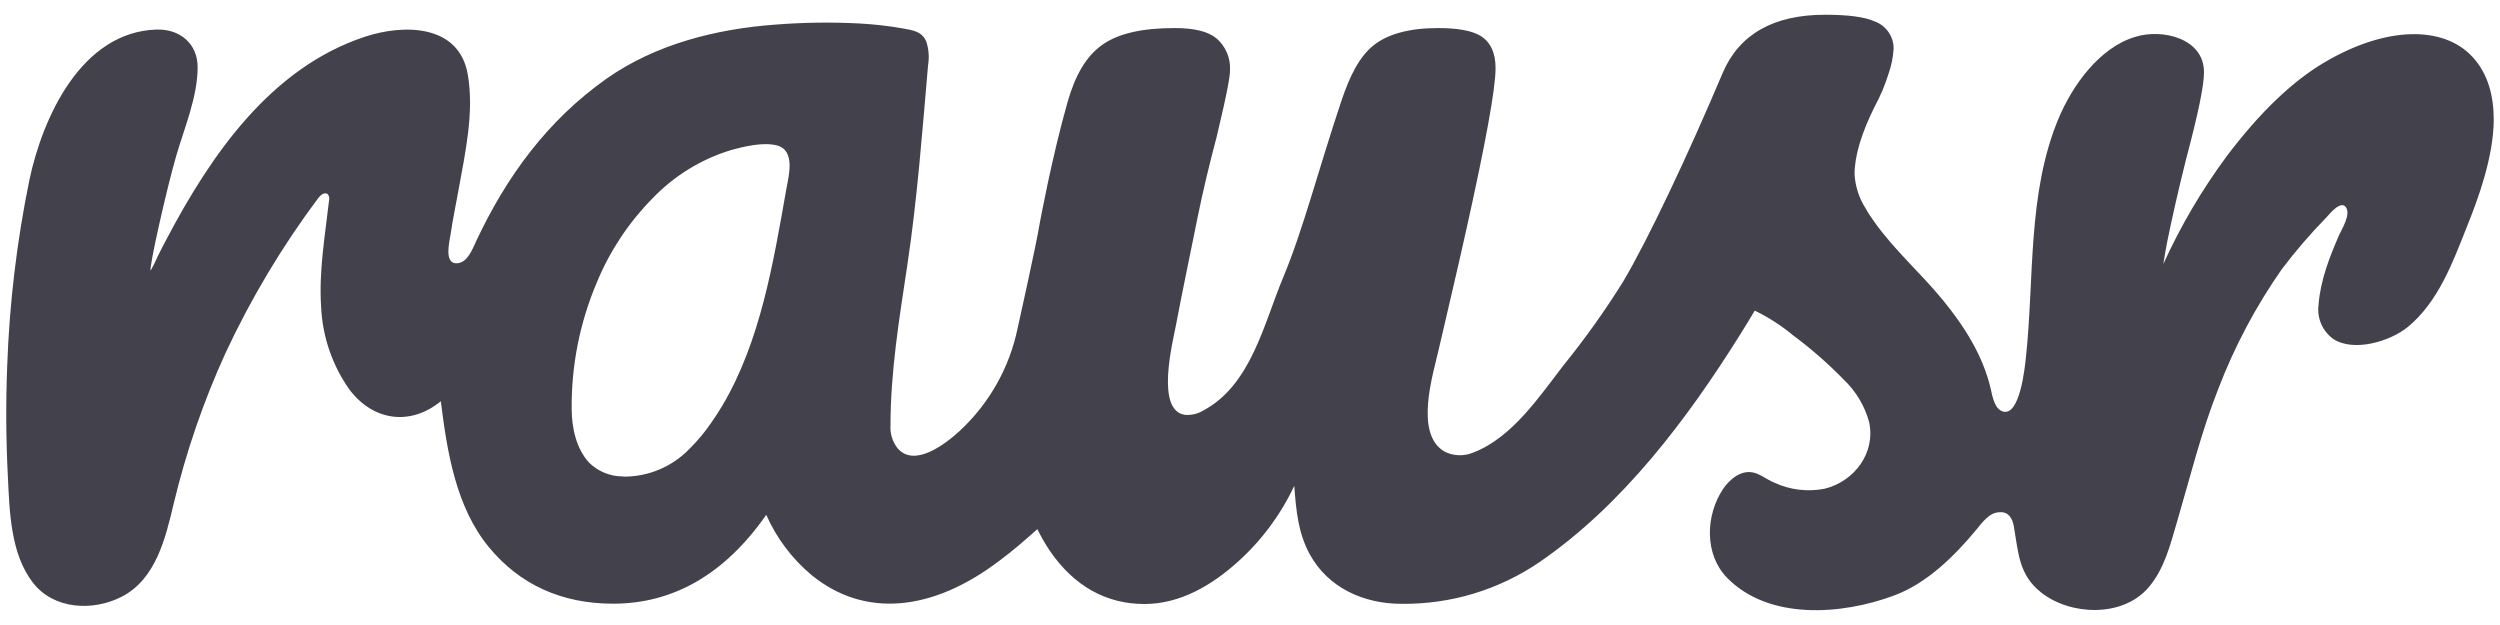
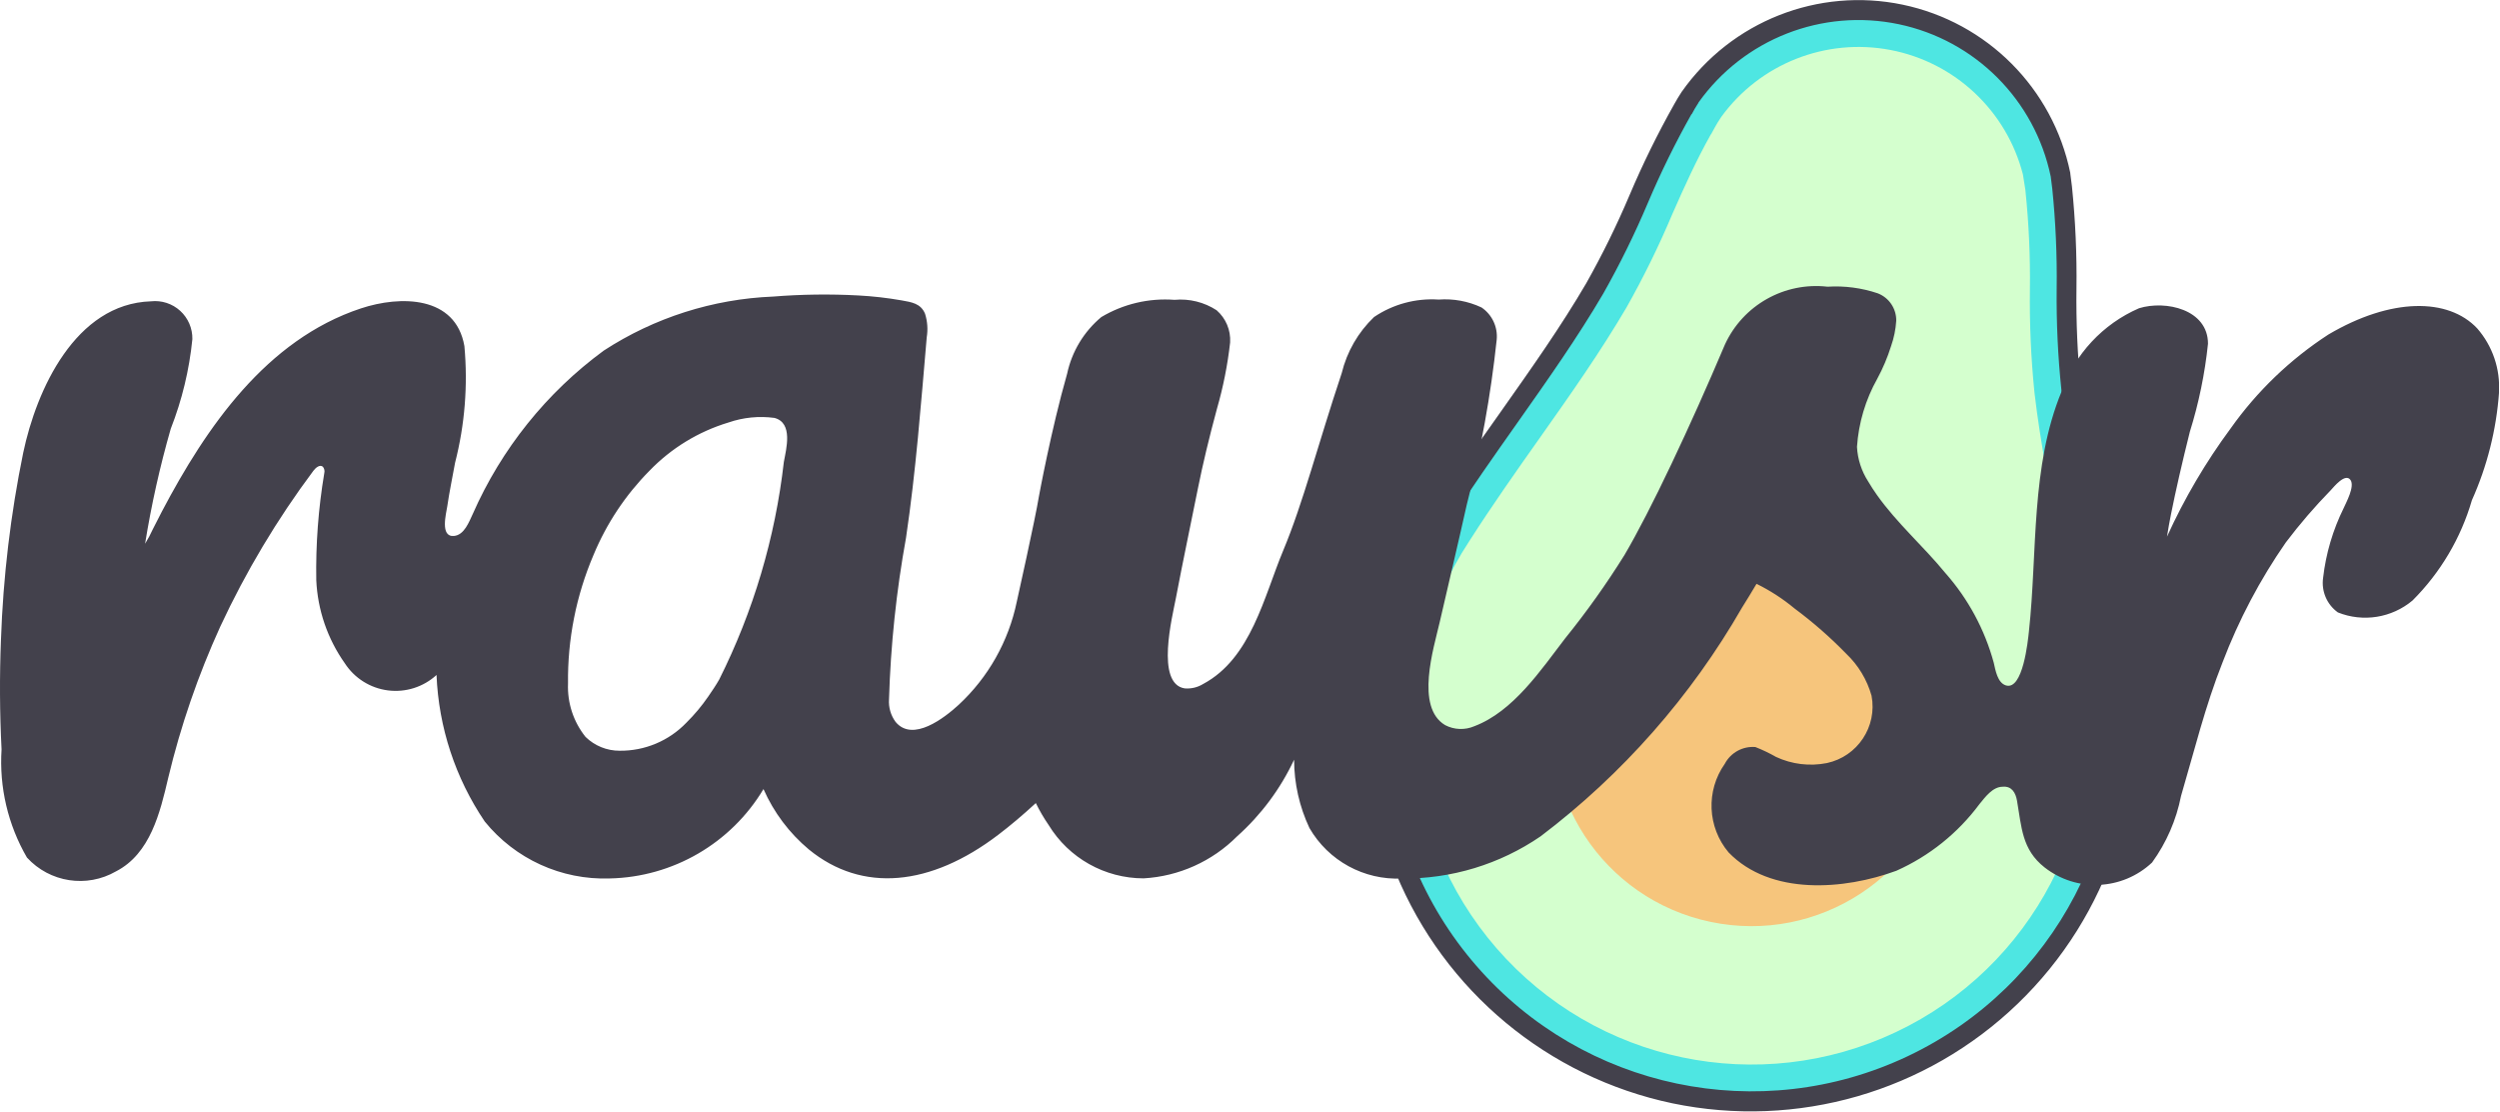
- <svg xmlns="http://www.w3.org/2000/svg" viewBox="0 0 400 100">
+ <svg xmlns="http://www.w3.org/2000/svg" width="75.75" height="33.681" viewBox="0 0 75.75 33.681">
  <defs>
-     <style>.a{fill:#43414c;}</style>
+     <clipPath id="a">
+       <rect width="75.75" height="33.681" fill="none" />
+     </clipPath>
  </defs>
-   <path class="a" d="M399,19.23c0-3.83-.87-7.43-3.47-10.2-4.6-4.89-13.7-4.93-23.7,1-5.07,3-10.31,8-15.58,15a95.08,95.08,0,0,0-10.12,17.22c.19-1.26.41-2.44.62-3.54.76-3.77,1.77-8.21,3-13.16,1.94-7.27,2.89-11.85,2.89-14,0-5.46-6.74-7-11-5.65C335.89,7.6,331.55,13.72,329.35,19c-5,12-3.84,25.61-5.21,38.24-.16,1.48-.95,9.45-3.7,8.59-1.33-.42-1.66-2.45-1.92-3.6-1.24-5.36-4.27-10.08-7.71-14.28s-7.7-7.92-10.9-12.43c-.49-.7-1-1.41-1.39-2.15a11.32,11.32,0,0,1-1.79-5.51c0-2.91,1.1-6.58,3.24-10.85a28.87,28.87,0,0,0,2.19-5.19,14.77,14.77,0,0,0,.82-4,4.6,4.6,0,0,0-3-4.38c-1.6-.73-4.22-1.08-8-1.08-8.19,0-13.68,3.11-16.32,9.24-2.79,6.58-5.65,13-8.5,19s-5.41,11-7.49,14.51a132.93,132.93,0,0,1-9.47,13.29c-3.87,5-8.25,11.62-14.46,14a5.46,5.46,0,0,1-4.66-.17c-4.79-2.86-1.82-12.24-.88-16.34,1.44-6.25,2.93-12.48,4.32-18.74,3.21-14.39,4.77-23,4.77-26.26,0-2.43-.81-4.17-2.41-5.15-1.39-.84-3.62-1.25-6.83-1.25-4.49,0-8,.93-10.29,2.77s-3.81,4.92-5.15,8.92c-3.78,11.32-6.13,20.63-9.31,28.23-3.07,7.32-5.11,17.17-12.75,21.26a4.88,4.88,0,0,1-3,.7c-4.67-.74-1.94-11.5-1.4-14.33,1.11-5.87,2.36-11.71,3.53-17.57.76-3.75,1.77-8,3-12.63,1.88-7.87,2.12-9.79,2.12-10.58a6.27,6.27,0,0,0-2.15-5.11c-1.35-1.12-3.55-1.66-6.71-1.66-5.29,0-9.1.89-11.66,2.74s-4.26,4.89-5.44,9c-2.55,8.92-4.49,19.53-4.49,19.53-.56,3.49-3.53,16.75-3.53,16.76a31,31,0,0,1-9.26,16.42c-2.25,2.06-7.29,6-10,2.72a5.38,5.38,0,0,1-1.08-3.6c0-8.66,1.42-17.17,2.7-25.7,1.59-10.59,2.38-21.26,3.31-31.92a8,8,0,0,0-.27-3.75c-.68-1.68-2.18-1.85-3.75-2.14a58.65,58.65,0,0,0-6.88-.79,102.29,102.29,0,0,0-13.56.18c-9.44.69-19.15,3.13-27,8.66-9.44,6.67-16,15.65-20.85,26-.6,1.27-1.35,3.38-3,3.52-2.24.18-1.24-3.56-1.07-4.74.34-2.32.83-4.61,1.24-6.91,1.08-6,2.55-12.51,1.49-18.58-1.4-8-10.19-8.09-16.49-6-15.07,5-24.61,18.92-31.68,32.33-.5.94-1,1.89-1.45,2.83A21,21,0,0,1,24.1,43.3c-.29-.41,2.54-13,4.08-18.31,1.37-4.7,3.44-9.49,3.44-14.26,0-3.75-2.87-6.13-6.58-6C13,5.11,6.81,18.81,4.7,28.81A179.76,179.76,0,0,0,1.15,58.58q-.34,8.74.1,17.48c.28,5.66.39,12.54,4.05,17.21,3.34,4.28,9.62,4.55,14.18,2.2,5.46-2.81,7-9.36,8.31-14.88a132.22,132.22,0,0,1,8.29-24.1,140.57,140.57,0,0,1,14.84-24.8c.37-.5,1-1,1.52-.63a1.18,1.18,0,0,1,.21,1C52,37.75,51,43.42,51.38,49.1a24.81,24.81,0,0,0,4.53,13.23c3.78,5,9.7,5.88,14.62,1.87,1,8,2.39,16.9,7.68,23.33,4.94,6,11.63,9.06,19.89,9.06,9.69,0,17.92-4.78,24.5-14.22A26.45,26.45,0,0,0,129.84,92c8.48,6.94,19.37,5.87,30.14-2.34,2-1.48,3.92-3.15,6-5a28.39,28.39,0,0,0,2,3.48c3.87,5.64,9,8.5,15.14,8.5,5.7,0,10.76-3,14.89-6.71a38,38,0,0,0,9.07-12.2c.31,4,.61,7.47,2.44,10.88,2.94,5.44,8.68,8,14.7,8a38.31,38.31,0,0,0,22.14-6.7C259.66,80.77,270,67,278.46,53.47q1.17-1.86,2.3-3.77a30,30,0,0,1,6.08,3.91,67.66,67.66,0,0,1,8.21,7.18,14.69,14.69,0,0,1,4,6.69c1.09,5-2.35,9.54-7.12,10.72a13.12,13.12,0,0,1-8.09-1c-1.07-.43-2.2-1.35-3.3-1.59-2-.46-3.85,1.12-4.87,2.66-2.77,4.17-3,10.36.61,14.12,6.68,6.9,18.42,6,26.72,2.91,5.27-1.93,9.71-6.32,13.22-10.56.91-1.11,2.09-2.78,3.71-2.78,1.44-.12,2.06,1,2.28,2.23.74,4.22.76,7.76,4.39,10.62,4.69,3.69,13,4,17.13-.78,2.59-3,3.51-6.88,4.61-10.59,2.12-7.22,3.84-14.3,6.62-21.31A88.66,88.66,0,0,1,365.07,43.1a85.58,85.58,0,0,1,7.15-8.31c.48-.53,2.31-2.82,3.13-1.63s-.7,3.56-1.09,4.44c-1.53,3.52-3,7.27-3.29,11.14a5.81,5.81,0,0,0,2.36,5.5c3.3,2.14,9.09.37,11.89-1.9,4.89-4,7.2-10.31,9.46-16C396.56,31.67,398.93,25.18,399,19.23Zm-299.31,57a7.71,7.71,0,0,1-5.43-2.2c-2.05-2.23-2.77-5.53-2.79-8.48A50.61,50.61,0,0,1,95.53,45.1a41.81,41.81,0,0,1,8.9-13.39A29.17,29.17,0,0,1,117,24c2.11-.58,5.16-1.3,7.32-.73,3,.8,1.87,4.92,1.49,7C123.73,42,121.69,54.6,115.55,64.94c-.55.92-1.14,1.82-1.75,2.7a28.79,28.79,0,0,1-3.47,4.16A14.52,14.52,0,0,1,99.69,76.26Z" />
+   <g transform="translate(0 0)">
+     <g transform="translate(0 0)" clip-path="url(#a)">
+       <path d="M99.113,24.6a11.356,11.356,0,1,1-20.6-8.576l.008-.011c1.618-2.527,3.361-4.687,4.73-7.024,1.065-1.817,1.6-3.593,2.67-5.432l0,0c.068-.124.14-.244.217-.362l0,0A6.254,6.254,0,0,1,97.369,5.549v0q.028.194.05.385c.25,2.131.02,3.981.267,6.087.314,2.689,1.043,5.368,1.509,8.332l0,.014a11.334,11.334,0,0,1-.084,4.236" transform="translate(-34.909 -0.25)" fill="#4ee6e2" />
+       <path d="M99.031,21.495l0-.029c-.2-1.264-.45-2.493-.693-3.681-.329-1.608-.639-3.128-.822-4.695a27.481,27.481,0,0,1-.139-3.146A25.731,25.731,0,0,0,97.245,7c0-.033-.008-.066-.012-.1l-.068-.427a5.145,5.145,0,0,0-9.141-1.747l-.013.02c-.035.053-.067.1-.1.155v0l-.082.142-.115.21-.009.007c-.448.8-.8,1.581-1.165,2.409A27.514,27.514,0,0,1,85.151,10.5c-.8,1.361-1.692,2.628-2.64,3.969-.7.99-1.423,2.014-2.113,3.092l-.015.023a10.237,10.237,0,1,0,18.648,3.913" transform="translate(-35.846 -1.188)" fill="#d4ffce" />
+       <path d="M85.355,33.431a11.663,11.663,0,0,1-7.347-17.819l.009-.014c.7-1.1,1.436-2.137,2.145-3.14.929-1.316,1.808-2.559,2.574-3.868a26.309,26.309,0,0,0,1.319-2.682,27.484,27.484,0,0,1,1.35-2.747c.069-.125.143-.248.228-.378a6.555,6.555,0,0,1,11.78,2.458l0,.016c.019.132.035.263.05.393a26.913,26.913,0,0,1,.137,3.1,26.419,26.419,0,0,0,.13,2.987c.176,1.507.481,3,.8,4.576.246,1.2.5,2.448.7,3.745l0,.01A11.665,11.665,0,0,1,85.355,33.431M85.93,3.459l0,0a26.839,26.839,0,0,0-1.322,2.69,26.781,26.781,0,0,1-1.349,2.742c-.78,1.331-1.665,2.584-2.6,3.911-.705,1-1.434,2.029-2.134,3.123l-.006.009-.005.008a11.055,11.055,0,1,0,20.139,4.222l0-.017c-.2-1.283-.455-2.521-.7-3.718-.325-1.591-.632-3.094-.811-4.626A26.885,26.885,0,0,1,97,8.752a26.442,26.442,0,0,0-.133-3.032c-.014-.123-.029-.247-.047-.371h0a5.953,5.953,0,0,0-10.679-2.24h0l0,.007c-.075.115-.143.227-.2.339l0,.005" transform="translate(-34.658 0)" fill="#43414c" />
+       <path d="M93.689,29.485a6.038,6.038,0,1,0,4.67,7.148,6.044,6.044,0,0,0-4.67-7.148" transform="translate(-39.359 -13.371)" fill="#f6c57c" />
+       <path d="M75.749,19.152a2.7,2.7,0,0,0-.659-1.941c-.876-.931-2.607-.938-4.511.185a10.921,10.921,0,0,0-2.965,2.848,18.134,18.134,0,0,0-1.928,3.277q.057-.359.12-.672c.144-.719.337-1.563.573-2.506a13.69,13.69,0,0,0,.55-2.668c0-1.039-1.282-1.326-2.091-1.075a4.31,4.31,0,0,0-2.344,2.515c-.945,2.279-.731,4.873-.993,7.277-.03.283-.181,1.8-.7,1.635-.254-.08-.316-.467-.366-.686a6.8,6.8,0,0,0-1.466-2.717c-.666-.813-1.466-1.507-2.074-2.365-.094-.133-.184-.27-.266-.41a2.141,2.141,0,0,1-.34-1.048,4.886,4.886,0,0,1,.615-2.065,5.552,5.552,0,0,0,.418-.988,2.852,2.852,0,0,0,.157-.768.875.875,0,0,0-.562-.833,3.987,3.987,0,0,0-1.521-.2A3.042,3.042,0,0,0,52.286,17.7c-.531,1.252-1.075,2.468-1.618,3.612s-1.029,2.088-1.425,2.763a25.235,25.235,0,0,1-1.8,2.528c-.736.958-1.57,2.212-2.752,2.661a1.034,1.034,0,0,1-.886-.033c-.912-.544-.347-2.328-.167-3.109.274-1.189.556-2.376.822-3.567a34.515,34.515,0,0,0,.908-5,1.057,1.057,0,0,0-.46-.979,2.6,2.6,0,0,0-1.3-.239,3.127,3.127,0,0,0-1.958.529,3.5,3.5,0,0,0-.98,1.7c-.719,2.153-1.167,3.926-1.772,5.372-.583,1.394-.972,3.268-2.427,4.046a.919.919,0,0,1-.562.134c-.889-.142-.369-2.19-.267-2.727.212-1.117.449-2.23.672-3.344.143-.714.336-1.521.574-2.4a12.146,12.146,0,0,0,.4-2.012,1.2,1.2,0,0,0-.409-.974,2,2,0,0,0-1.277-.316,3.777,3.777,0,0,0-2.219.522,3.07,3.07,0,0,0-1.036,1.716c-.486,1.7-.855,3.717-.855,3.717-.107.666-.67,3.188-.671,3.191a5.893,5.893,0,0,1-1.763,3.126c-.427.391-1.387,1.144-1.91.518a1.029,1.029,0,0,1-.2-.686,32.958,32.958,0,0,1,.515-4.892c.3-2.016.452-4.046.628-6.075a1.541,1.541,0,0,0-.05-.713c-.13-.32-.415-.353-.714-.408a10.9,10.9,0,0,0-1.31-.149,19.351,19.351,0,0,0-2.581.034A10.16,10.16,0,0,0,18.3,17.884a12.273,12.273,0,0,0-3.968,4.946c-.114.241-.258.644-.574.67-.425.035-.234-.678-.2-.9.064-.442.157-.877.236-1.317a10.418,10.418,0,0,0,.283-3.536c-.266-1.532-1.941-1.539-3.138-1.142-2.868.95-4.686,3.6-6.031,6.152-.094.179-.182.36-.276.539a3.733,3.733,0,0,1-.234.439,29.706,29.706,0,0,1,.778-3.484,10.223,10.223,0,0,0,.655-2.715A1.131,1.131,0,0,0,4.575,16.39c-2.291.074-3.47,2.683-3.871,4.586a34.078,34.078,0,0,0-.675,5.666c-.044,1.108-.038,2.219.018,3.326a5.783,5.783,0,0,0,.77,3.276,2.182,2.182,0,0,0,2.7.418c1.039-.535,1.336-1.781,1.582-2.833a25.159,25.159,0,0,1,1.579-4.586A26.731,26.731,0,0,1,9.5,21.524c.071-.095.2-.2.289-.119a.22.22,0,0,1,.04.195,17.745,17.745,0,0,0-.242,3.239,4.73,4.73,0,0,0,.864,2.517,1.836,1.836,0,0,0,2.781.356,8.537,8.537,0,0,0,1.462,4.44,4.669,4.669,0,0,0,3.785,1.725,5.571,5.571,0,0,0,4.664-2.708A5.022,5.022,0,0,0,24.52,33c1.614,1.321,3.687,1.117,5.738-.445.371-.282.747-.6,1.14-.962a5.194,5.194,0,0,0,.387.663,3.375,3.375,0,0,0,2.88,1.618A4.346,4.346,0,0,0,37.5,32.6a7.221,7.221,0,0,0,1.727-2.321,4.88,4.88,0,0,0,.465,2.07,3.07,3.07,0,0,0,2.8,1.53A7.3,7.3,0,0,0,46.7,32.6a23.209,23.209,0,0,0,6.106-6.932q.224-.356.438-.718A5.841,5.841,0,0,1,54.4,25.7a12.959,12.959,0,0,1,1.562,1.367,2.81,2.81,0,0,1,.769,1.274,1.752,1.752,0,0,1-1.355,2.04,2.5,2.5,0,0,1-1.54-.186,4.766,4.766,0,0,0-.627-.3.96.96,0,0,0-.926.507,2.2,2.2,0,0,0,.115,2.687c1.271,1.314,3.506,1.136,5.085.555A6.37,6.37,0,0,0,60,31.626c.174-.211.4-.528.707-.528.274-.025.392.184.433.424.14.8.145,1.477.836,2.021a2.505,2.505,0,0,0,3.258-.149,5.118,5.118,0,0,0,.878-2.016c.405-1.374.731-2.72,1.261-4.054a16.908,16.908,0,0,1,1.916-3.629,16.693,16.693,0,0,1,1.361-1.581c.093-.1.441-.536.6-.309.133.2-.132.677-.206.846a6.438,6.438,0,0,0-.626,2.12,1.1,1.1,0,0,0,.449,1.046,2.231,2.231,0,0,0,2.262-.362,7.091,7.091,0,0,0,1.8-3.039,9.668,9.668,0,0,0,.822-3.263M18.782,30.007a1.47,1.47,0,0,1-1.033-.419,2.422,2.422,0,0,1-.531-1.613,9.62,9.62,0,0,1,.773-3.9,7.964,7.964,0,0,1,1.693-2.548,5.562,5.562,0,0,1,2.4-1.466,3.028,3.028,0,0,1,1.392-.138c.572.152.356.937.284,1.334A19.681,19.681,0,0,1,21.8,27.851c-.1.176-.217.347-.333.516a5.47,5.47,0,0,1-.662.791,2.763,2.763,0,0,1-2.025.849" transform="translate(0 -7.26)" fill="#43414c" />
+     </g>
+   </g>
</svg>
